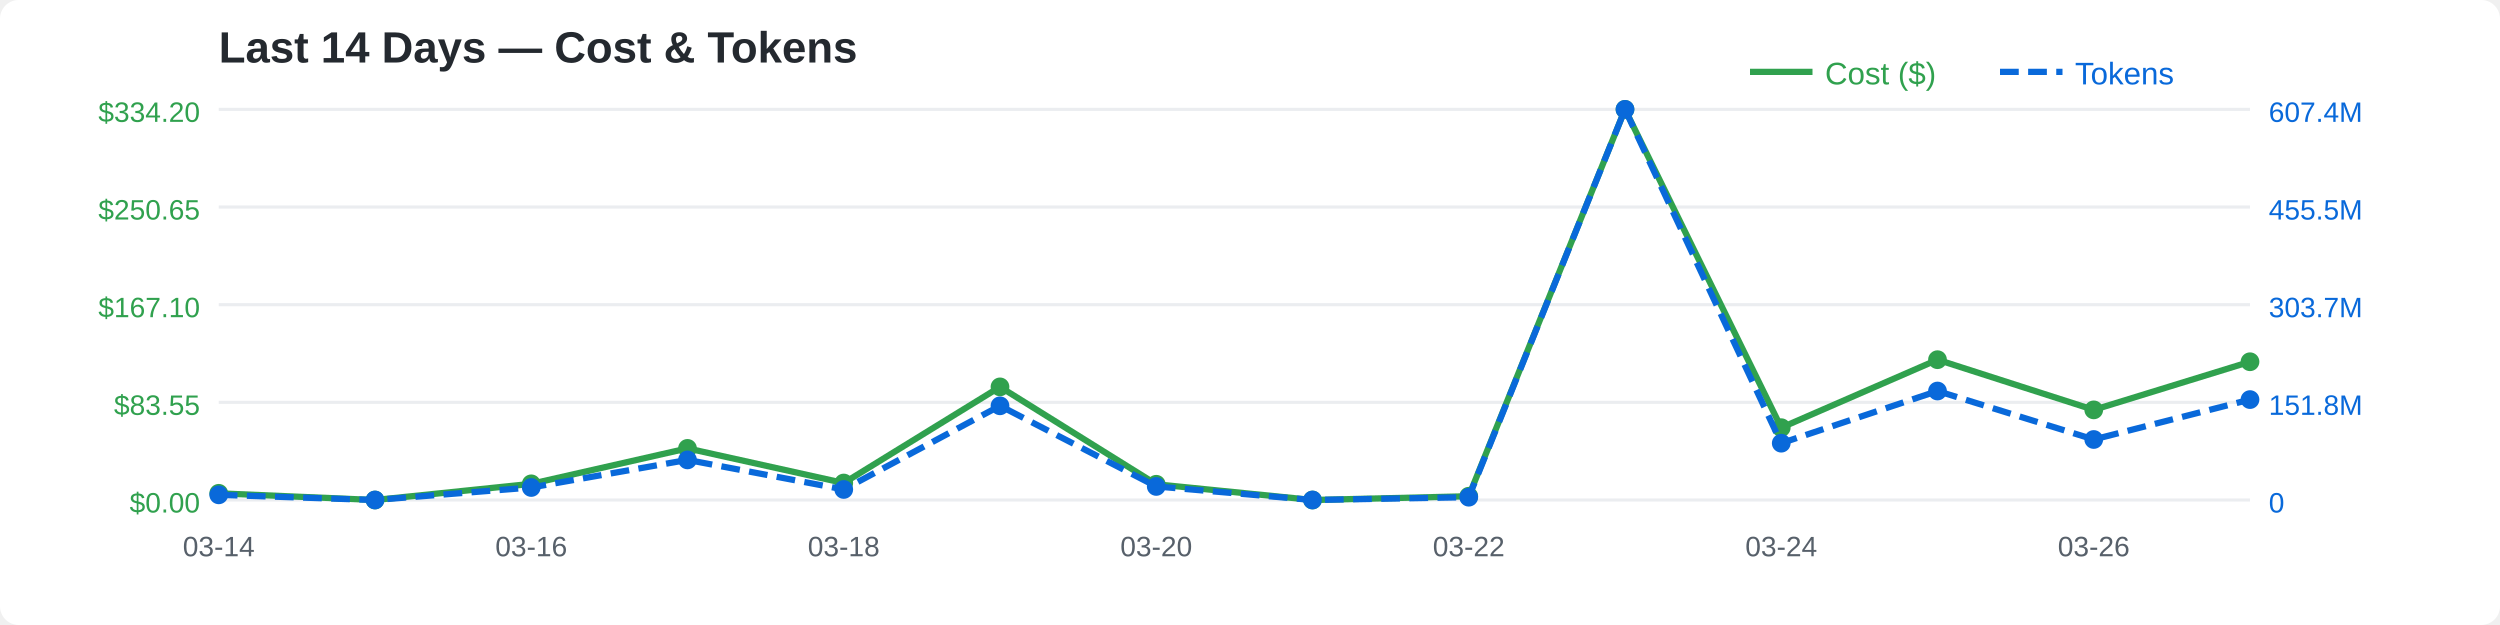
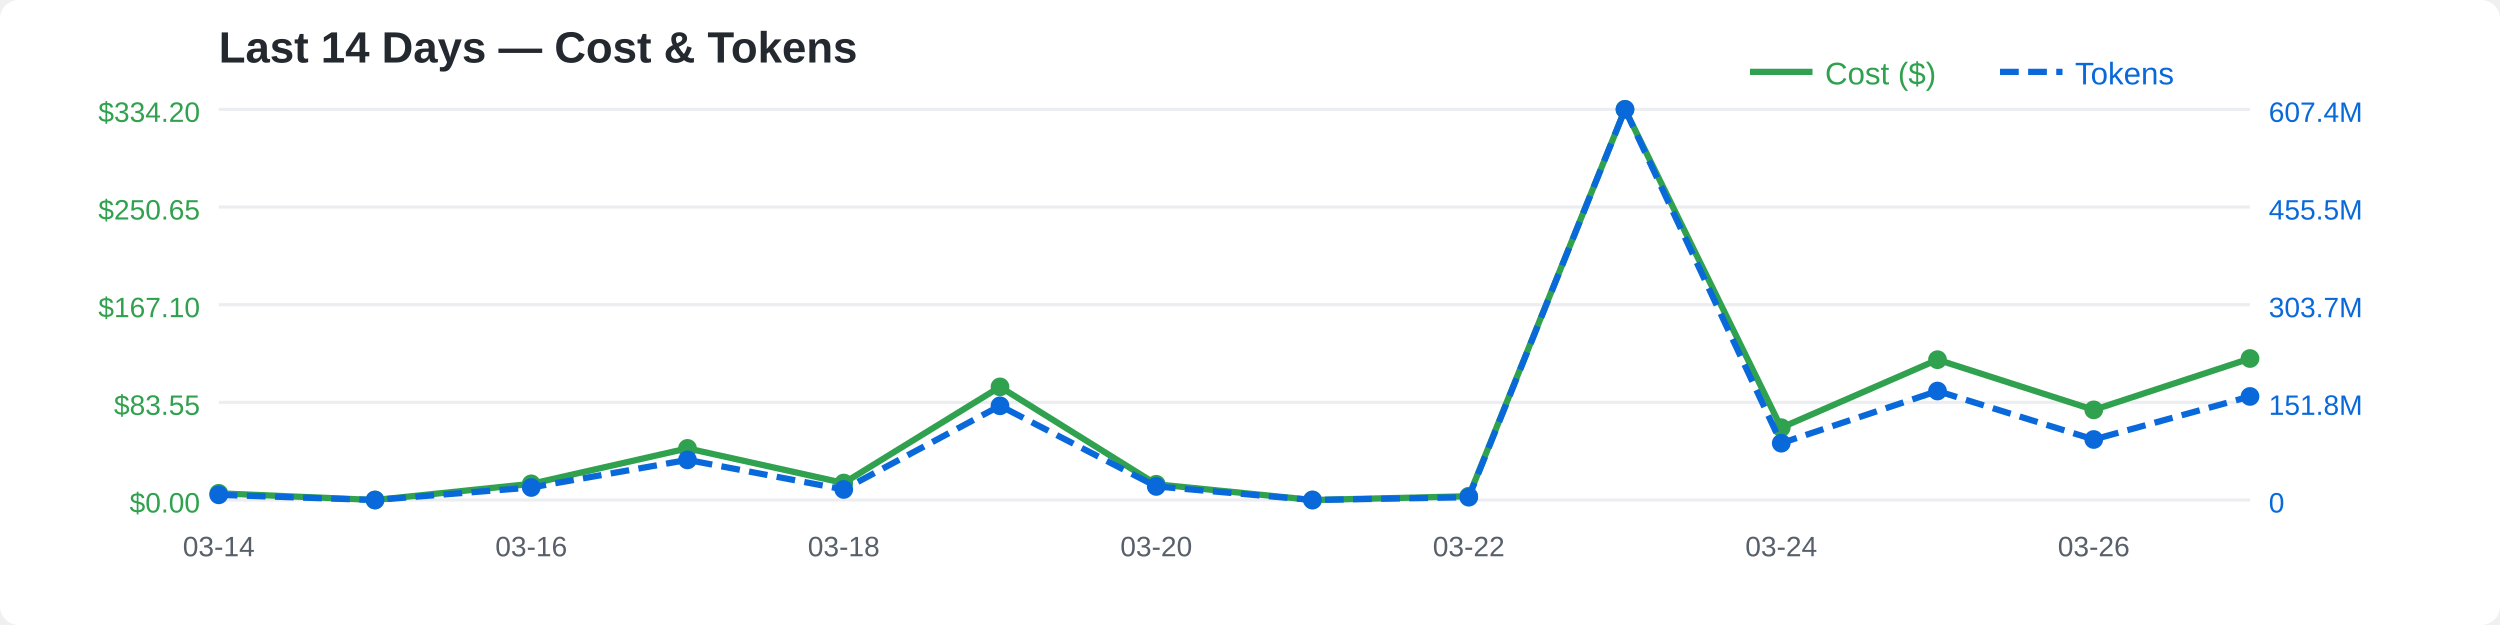
<svg xmlns="http://www.w3.org/2000/svg" width="800" height="200" viewBox="0 0 800 200">
  <rect width="800" height="200" fill="#ffffff" rx="6" />
  <text x="70" y="20" font-family="Arial, sans-serif" font-size="14" fill="#24292f" font-weight="bold">Last 14 Days — Cost &amp; Tokens</text>
  <line x1="70" y1="35.0" x2="720" y2="35.0" stroke="#ebedf0" stroke-width="1" />
  <line x1="70" y1="66.25" x2="720" y2="66.25" stroke="#ebedf0" stroke-width="1" />
  <line x1="70" y1="97.5" x2="720" y2="97.5" stroke="#ebedf0" stroke-width="1" />
  <line x1="70" y1="128.75" x2="720" y2="128.75" stroke="#ebedf0" stroke-width="1" />
  <line x1="70" y1="160.0" x2="720" y2="160.0" stroke="#ebedf0" stroke-width="1" />
  <text x="70.0" y="178" font-family="Arial, sans-serif" font-size="9" fill="#57606a" text-anchor="middle">03-14</text>
  <text x="170.0" y="178" font-family="Arial, sans-serif" font-size="9" fill="#57606a" text-anchor="middle">03-16</text>
  <text x="270.0" y="178" font-family="Arial, sans-serif" font-size="9" fill="#57606a" text-anchor="middle">03-18</text>
  <text x="370.0" y="178" font-family="Arial, sans-serif" font-size="9" fill="#57606a" text-anchor="middle">03-20</text>
  <text x="470.0" y="178" font-family="Arial, sans-serif" font-size="9" fill="#57606a" text-anchor="middle">03-22</text>
  <text x="570.0" y="178" font-family="Arial, sans-serif" font-size="9" fill="#57606a" text-anchor="middle">03-24</text>
  <text x="670.0" y="178" font-family="Arial, sans-serif" font-size="9" fill="#57606a" text-anchor="middle">03-26</text>
  <text x="64" y="39.0" font-family="Arial, sans-serif" font-size="9" fill="#30a14e" text-anchor="end">$334.20</text>
  <text x="64" y="70.25" font-family="Arial, sans-serif" font-size="9" fill="#30a14e" text-anchor="end">$250.65</text>
  <text x="64" y="101.5" font-family="Arial, sans-serif" font-size="9" fill="#30a14e" text-anchor="end">$167.10</text>
  <text x="64" y="132.75" font-family="Arial, sans-serif" font-size="9" fill="#30a14e" text-anchor="end">$83.55</text>
  <text x="64" y="164.0" font-family="Arial, sans-serif" font-size="9" fill="#30a14e" text-anchor="end">$0.00</text>
  <text x="726" y="39.0" font-family="Arial, sans-serif" font-size="9" fill="#0969da">607.4M</text>
  <text x="726" y="70.25" font-family="Arial, sans-serif" font-size="9" fill="#0969da">455.5M</text>
  <text x="726" y="101.5" font-family="Arial, sans-serif" font-size="9" fill="#0969da">303.7M</text>
  <text x="726" y="132.75" font-family="Arial, sans-serif" font-size="9" fill="#0969da">151.8M</text>
  <text x="726" y="164.0" font-family="Arial, sans-serif" font-size="9" fill="#0969da">0</text>
-   <polyline points="70.0,157.86 120.0,160.0 170.0,154.827 220.0,143.482 270.0,154.568 320.0,123.802 370.0,154.966 420.0,160.0 470.0,158.795 520.0,35.0 570.0,136.859 620.0,115.101 670.0,131.16 720.0,115.76" fill="none" stroke="#30a14e" stroke-width="2" />
+   <polyline points="70.0,157.86 120.0,160.0 170.0,154.827 220.0,143.482 270.0,154.568 320.0,123.802 370.0,154.966 420.0,160.0 470.0,158.795 520.0,35.0 570.0,136.859 620.0,115.101 670.0,131.16 720.0,114.723" fill="none" stroke="#30a14e" stroke-width="2" />
  <circle cx="70.0" cy="157.86" r="3" fill="#30a14e">
    </circle>
  <circle cx="120.0" cy="160.0" r="3" fill="#30a14e">
    </circle>
  <circle cx="170.0" cy="154.827" r="3" fill="#30a14e">
    </circle>
  <circle cx="220.0" cy="143.482" r="3" fill="#30a14e">
    </circle>
  <circle cx="270.0" cy="154.568" r="3" fill="#30a14e">
    </circle>
  <circle cx="320.0" cy="123.802" r="3" fill="#30a14e">
    </circle>
  <circle cx="370.0" cy="154.966" r="3" fill="#30a14e">
    </circle>
  <circle cx="420.0" cy="160.0" r="3" fill="#30a14e">
    </circle>
  <circle cx="470.0" cy="158.795" r="3" fill="#30a14e">
    </circle>
  <circle cx="520.0" cy="35.0" r="3" fill="#30a14e">
    </circle>
  <circle cx="570.0" cy="136.859" r="3" fill="#30a14e">
    </circle>
  <circle cx="620.0" cy="115.101" r="3" fill="#30a14e">
    </circle>
  <circle cx="670.0" cy="131.16" r="3" fill="#30a14e">
    </circle>
-   <circle cx="720.0" cy="115.76" r="3" fill="#30a14e">
+   <circle cx="720.0" cy="114.723" r="3" fill="#30a14e">
    </circle>
-   <polyline points="70.0,158.348 120.0,160.0 170.0,155.999 220.0,147.169 270.0,156.63 320.0,129.859 370.0,155.662 420.0,160.0 470.0,159.105 520.0,35.0 570.0,141.82 620.0,125.128 670.0,140.638 720.0,127.866" fill="none" stroke="#0969da" stroke-width="2" stroke-dasharray="6,3" />
+   <polyline points="70.0,158.348 120.0,160.0 170.0,155.999 220.0,147.169 270.0,156.63 320.0,129.859 370.0,155.662 420.0,160.0 470.0,159.105 520.0,35.0 570.0,141.82 620.0,125.128 670.0,140.638 720.0,126.865" fill="none" stroke="#0969da" stroke-width="2" stroke-dasharray="6,3" />
  <circle cx="70.0" cy="158.348" r="3" fill="#0969da">
    </circle>
  <circle cx="120.0" cy="160.0" r="3" fill="#0969da">
    </circle>
  <circle cx="170.0" cy="155.999" r="3" fill="#0969da">
    </circle>
  <circle cx="220.0" cy="147.169" r="3" fill="#0969da">
    </circle>
  <circle cx="270.0" cy="156.63" r="3" fill="#0969da">
    </circle>
  <circle cx="320.0" cy="129.859" r="3" fill="#0969da">
    </circle>
  <circle cx="370.0" cy="155.662" r="3" fill="#0969da">
    </circle>
  <circle cx="420.0" cy="160.0" r="3" fill="#0969da">
    </circle>
  <circle cx="470.0" cy="159.105" r="3" fill="#0969da">
    </circle>
  <circle cx="520.0" cy="35.0" r="3" fill="#0969da">
    </circle>
  <circle cx="570.0" cy="141.82" r="3" fill="#0969da">
    </circle>
  <circle cx="620.0" cy="125.128" r="3" fill="#0969da">
    </circle>
  <circle cx="670.0" cy="140.638" r="3" fill="#0969da">
    </circle>
-   <circle cx="720.0" cy="127.866" r="3" fill="#0969da">
+   <circle cx="720.0" cy="126.865" r="3" fill="#0969da">
    </circle>
  <line x1="560" y1="23" x2="580" y2="23" stroke="#30a14e" stroke-width="2" />
  <text x="584" y="27" font-family="Arial, sans-serif" font-size="10" fill="#30a14e">Cost ($)</text>
  <line x1="640" y1="23" x2="660" y2="23" stroke="#0969da" stroke-width="2" stroke-dasharray="6,3" />
  <text x="664" y="27" font-family="Arial, sans-serif" font-size="10" fill="#0969da">Tokens</text>
</svg>
